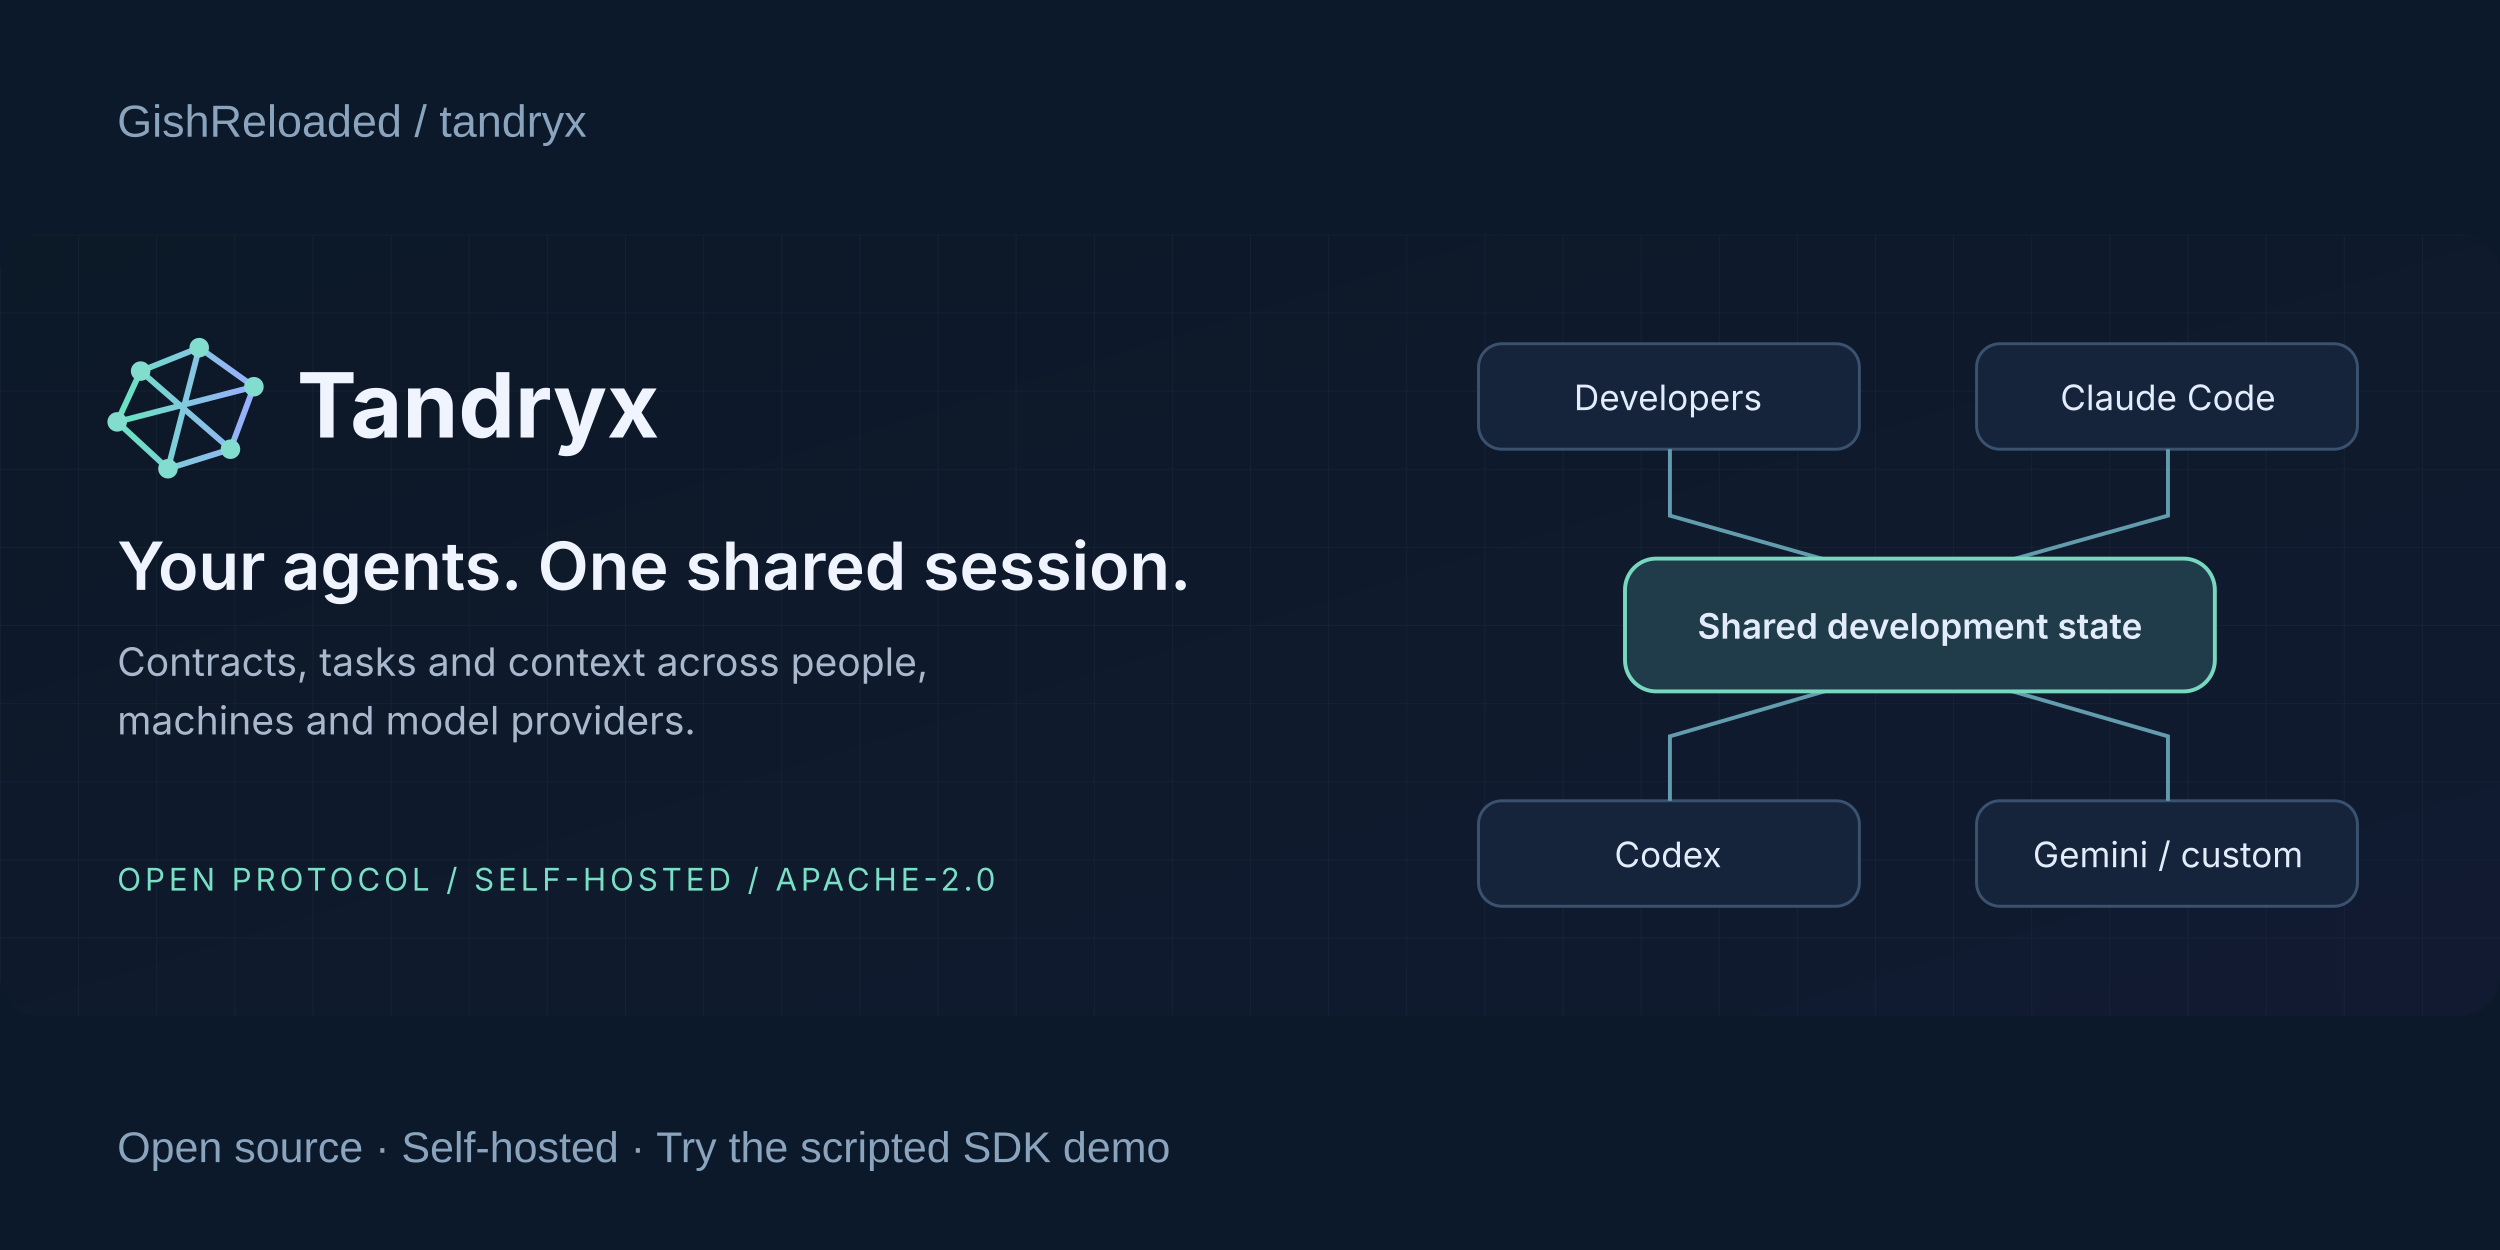
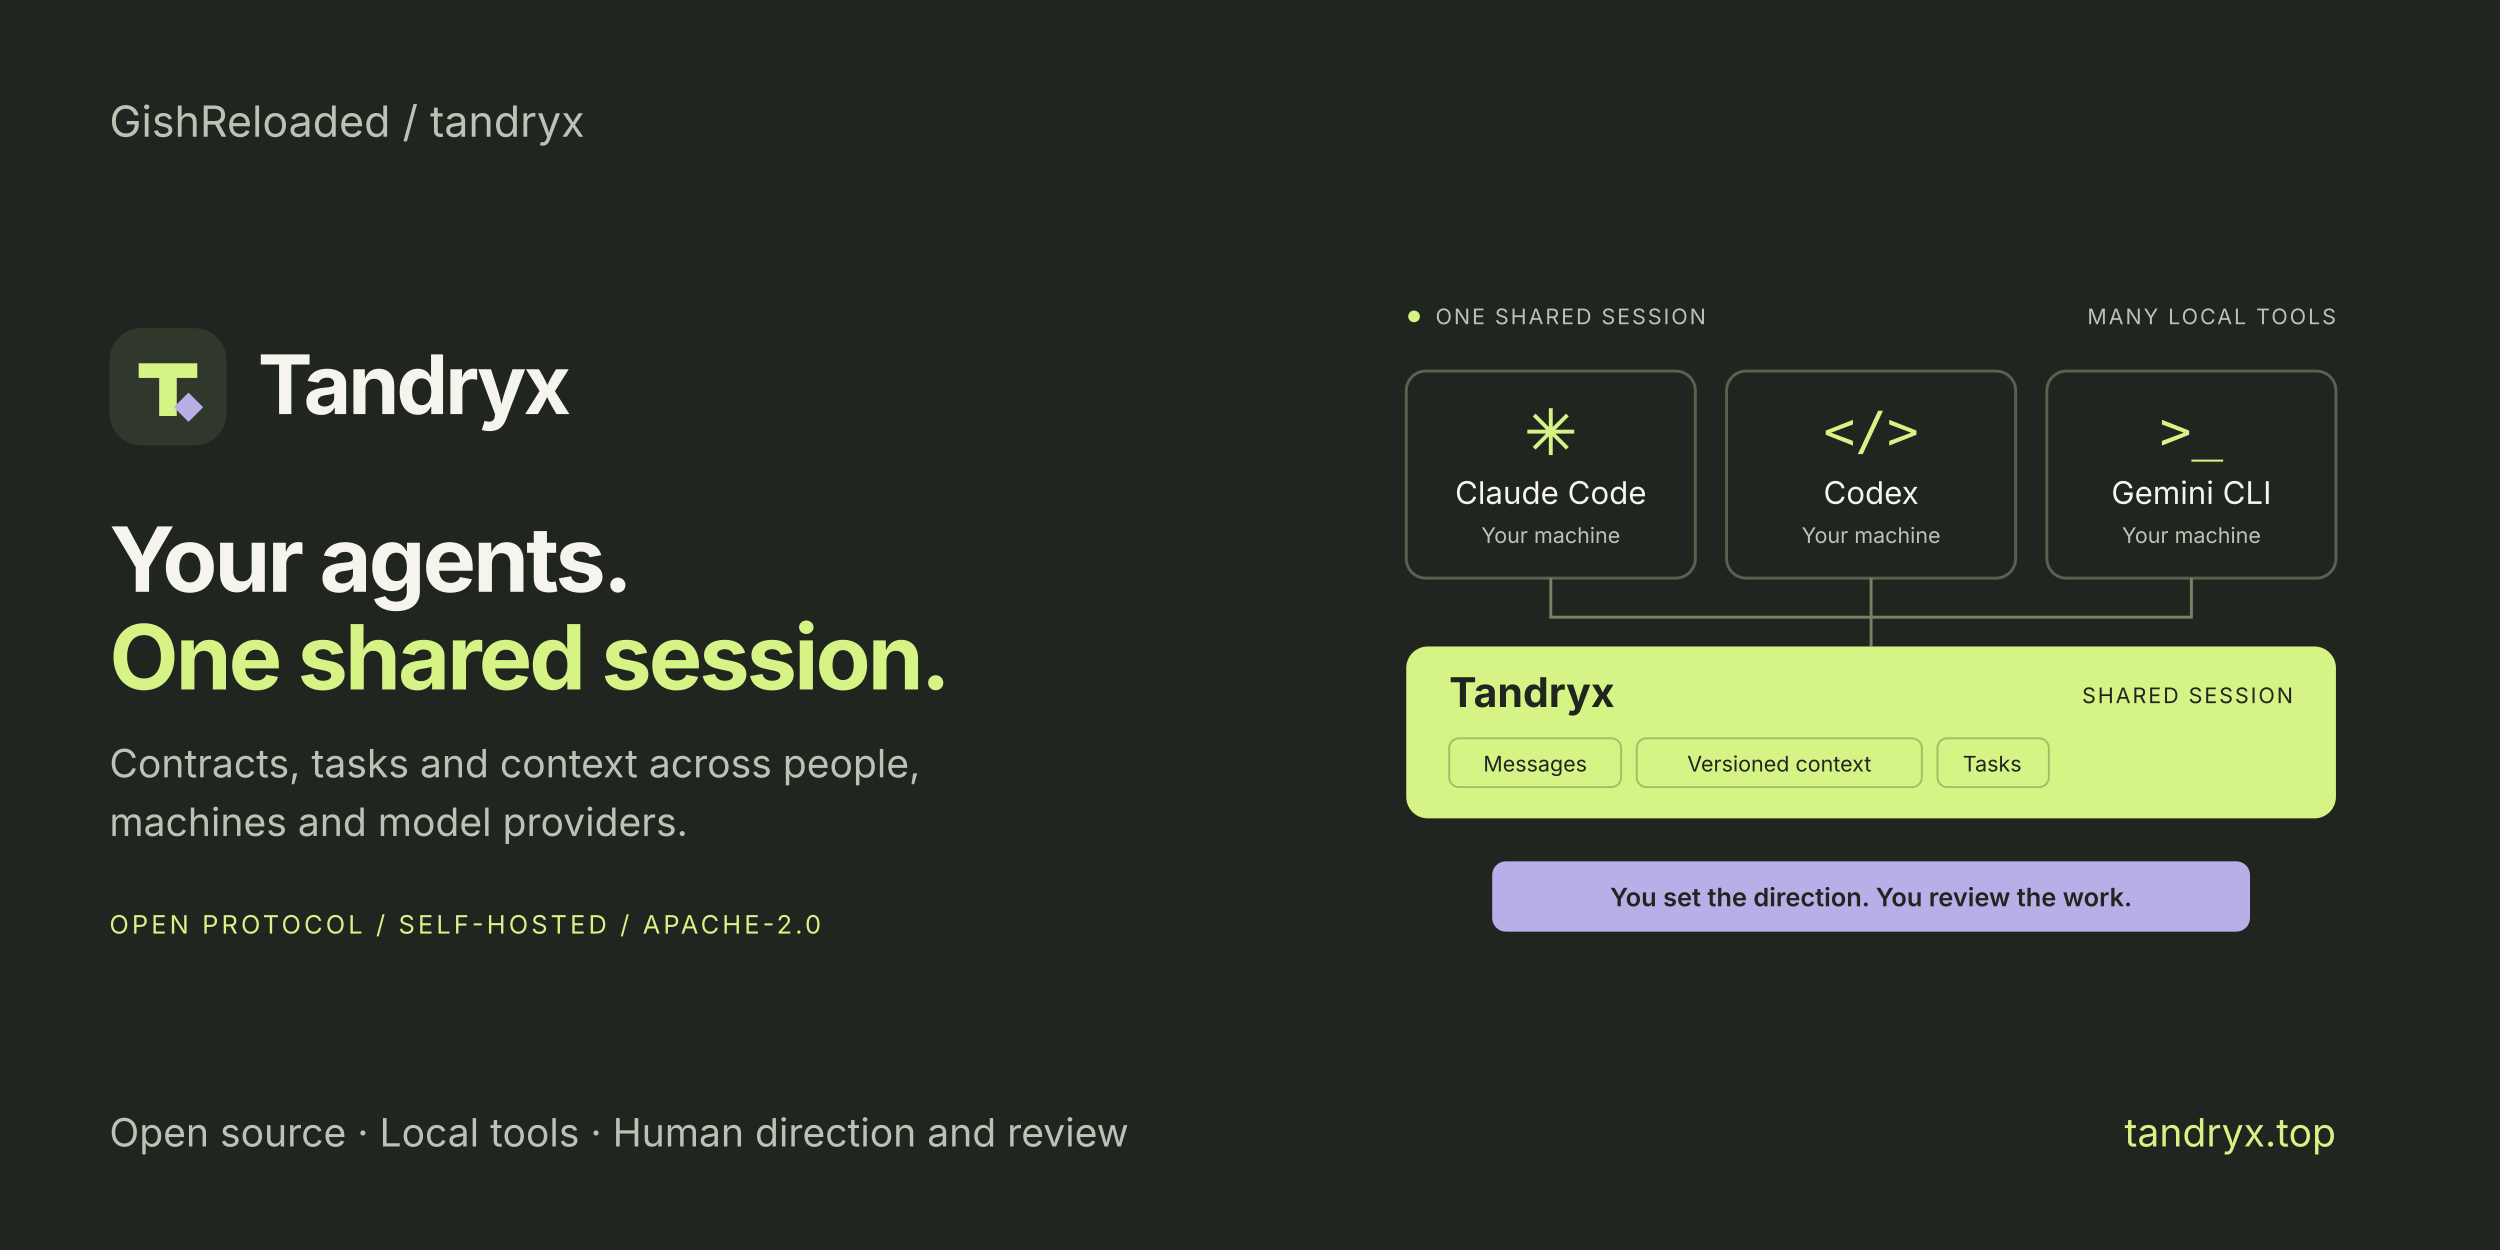
- <svg xmlns="http://www.w3.org/2000/svg" width="1280" height="640" viewBox="0 0 1280 640">
-   <rect width="1280" height="640" fill="#0c192a" />
-   <g transform="translate(0,120)">
-     <defs>
-       <linearGradient id="bg" x2="1" y2="1">
-         <stop stop-color="#0c1927" />
-         <stop offset="1" stop-color="#111a31" />
-       </linearGradient>
-       <linearGradient id="accent" x2="1">
-         <stop stop-color="#68e5be" />
-         <stop offset="1" stop-color="#9badff" />
-       </linearGradient>
-       <pattern id="grid" width="40" height="40" patternUnits="userSpaceOnUse">
-         <path d="M40 0H0V40" fill="none" stroke="#26354b" stroke-width="0.5" />
-       </pattern>
-     </defs>
-     <rect width="1280" height="400" rx="20" fill="url(#bg)" />
-     <rect width="1280" height="400" rx="20" fill="url(#grid)" opacity="0.5" />
+ <svg xmlns="http://www.w3.org/2000/svg" width="1280" height="640" viewBox="0 0 1280 640" role="img" aria-labelledby="title desc">
+   <rect width="1280" height="640" fill="#20251f" />
+   <g transform="translate(0 120)">
+     <rect width="1280" height="400" rx="20" fill="#20251f" />
    <g font-family="Segoe UI,Inter,Arial,sans-serif">
-       <g transform="translate(60 58)" fill="none" stroke="url(#accent)" stroke-width="3">
-         <path d="M12 12L42 0L70 20L58 52L26 62L0 38Z M12 12L58 52 M42 0L26 62 M0 38L70 20" />
-         <g fill="#83ddcf" stroke="none">
-           <circle cx="12" cy="12" r="5" />
-           <circle cx="42" r="5" />
-           <circle cx="70" cy="20" r="5" />
-           <circle cx="58" cy="52" r="5" />
-           <circle cx="26" cy="62" r="5" />
-           <circle cy="38" r="5" />
-         </g>
+       <g transform="translate(56 48) scale(1.5)">
+         <rect width="40" height="40" rx="11" fill="#30382b" />
+         <path d="M10 12h20v5h-7v13h-6V17h-7z" fill="#d6f386" />
+         <path d="m27 22 5 5-5 5-5-5z" fill="#b9afe8" />
      </g>
-       <text x="152" y="104" fill="#f0f4ff" font-size="46" font-weight="700">Tandryx</text>
-       <text x="60" y="182" fill="#f0f4ff" font-size="34" font-weight="600">Your agents. One shared session.</text>
-       <text x="60" y="226" fill="#aab8ce" font-size="20">Contracts, tasks and context across people,</text>
-       <text x="60" y="256" fill="#aab8ce" font-size="20">machines and model providers.</text>
-       <text x="60" y="336" fill="#79dfc5" font-size="16" letter-spacing="2">OPEN PROTOCOL  /  SELF-HOSTED  /  APACHE-2.0</text>
-       <g fill="#15243a" stroke="#3b526f" stroke-width="1.5">
-         <rect x="757" y="56" width="195" height="54" rx="12" />
-         <rect x="1012" y="56" width="195" height="54" rx="12" />
-         <rect x="757" y="290" width="195" height="54" rx="12" />
-         <rect x="1012" y="290" width="195" height="54" rx="12" />
+       <text x="132" y="92" fill="#f5f5ee" font-size="42" font-weight="700" letter-spacing="-1.5">Tandryx</text>
+       <text x="56" y="183" fill="#f5f5ee" font-size="46" font-weight="650" letter-spacing="-1.5">Your agents.</text>
+       <text x="56" y="233" fill="#d6f386" font-size="46" font-weight="650" letter-spacing="-1.5">One shared session.</text>
+       <text x="56" y="278" fill="#bbc4b4" font-size="20">Contracts, tasks and context across people,</text>
+       <text x="56" y="308" fill="#bbc4b4" font-size="20">machines and model providers.</text>
+       <text x="56" y="358" fill="#d6f386" font-size="13" letter-spacing="1.6">OPEN PROTOCOL  /  SELF-HOSTED  /  APACHE-2.0</text>
+       <circle cx="724" cy="42" r="3" fill="#d6f386" />
+       <text x="735" y="46" fill="#bbc4b4" font-size="11" letter-spacing="1">ONE SHARED SESSION</text>
+       <text x="1196" y="46" text-anchor="end" fill="#bbc4b4" font-size="11" letter-spacing="1">MANY LOCAL TOOLS</text>
+       <g fill="#20251f" stroke="#59614f" stroke-width="1.5">
+         <rect x="720" y="70" width="148" height="106" rx="10" />
+         <rect x="884" y="70" width="148" height="106" rx="10" />
+         <rect x="1048" y="70" width="148" height="106" rx="10" />
      </g>
-       <g fill="none" stroke="#639cac" stroke-width="2">
-         <path d="M855 110V144L982 180 M1110 110V144L982 180 M855 290V257L982 220 M1110 290V257L982 220" />
+       <g fill="none" stroke="#d6f386" stroke-width="2" transform="translate(794 101)">
+         <path d="M-12 0h24M0-12v24M-8.5-8.5l17 17M-8.5 8.5l17-17" />
      </g>
-       <rect x="832" y="166" width="302" height="68" rx="16" fill="#203b49" stroke="#77d8bf" stroke-width="2" />
-       <g text-anchor="middle" fill="#e2ecfb" font-size="18">
-         <text x="854" y="90">Developers</text>
-         <text x="1110" y="90">Claude Code</text>
-         <text x="854" y="324">Codex</text>
-         <text x="1110" y="324">Gemini / custom</text>
-         <text x="983" y="207" font-weight="600">Shared development state</text>
+       <g text-anchor="middle" fill="#d6f386" font-family="Consolas,monospace" font-size="27">
+         <text x="958" y="110">&lt;/&gt;</text>
+         <text x="1122" y="110">&gt;_</text>
      </g>
+       <g text-anchor="middle" fill="#f5f5ee" font-size="16">
+         <text x="794" y="138">Claude Code</text>
+         <text x="958" y="138">Codex</text>
+         <text x="1122" y="138">Gemini CLI</text>
+       </g>
+       <g text-anchor="middle" fill="#bbc4b4" font-size="11">
+         <text x="794" y="158">Your machine</text>
+         <text x="958" y="158">Your machine</text>
+         <text x="1122" y="158">Your machine</text>
+       </g>
+       <path d="M794 176v20h328v-20M958 176v35" fill="none" stroke="#748265" stroke-width="1.5" />
+       <rect x="720" y="211" width="476" height="88" rx="11" fill="#d6f386" />
+       <text x="742" y="242" fill="#20251f" font-size="21" font-weight="700">Tandryx</text>
+       <text x="1174" y="240" text-anchor="end" fill="#20251f" font-size="11" letter-spacing="1">SHARED SESSION</text>
+       <g fill="none" stroke="#a5bd67">
+         <rect x="742" y="258" width="88" height="25" rx="5" />
+         <rect x="838" y="258" width="146" height="25" rx="5" />
+         <rect x="992" y="258" width="57" height="25" rx="5" />
+       </g>
+       <g fill="#20251f" text-anchor="middle" font-size="11">
+         <text x="786" y="275">Messages</text>
+         <text x="911" y="275">Versioned context</text>
+         <text x="1020" y="275">Tasks</text>
+       </g>
+       <rect x="764" y="321" width="388" height="36" rx="7" fill="#b9afe8" />
+       <text x="958" y="344" text-anchor="middle" fill="#20251f" font-size="13" font-weight="600">You set the direction. You review the work.</text>
    </g>
  </g>
-   <text x="60" y="70" font-family="Arial,sans-serif" font-size="23" fill="#8ba4bd">GishReloaded / tandryx</text>
-   <text x="60" y="595" font-family="Arial,sans-serif" font-size="22" fill="#8ba4bd">Open source · Self-hosted · Try the scripted SDK demo</text>
+   <g font-family="Segoe UI,Inter,Arial,sans-serif" fill="#bbc4b4">
+     <text x="56" y="70" font-size="22">GishReloaded / tandryx</text>
+     <text x="56" y="587" font-size="20">Open source · Local tools · Human direction and review</text>
+     <text x="1196" y="587" text-anchor="end" font-size="20" fill="#d6f386">tandryx.top</text>
+   </g>
</svg>
